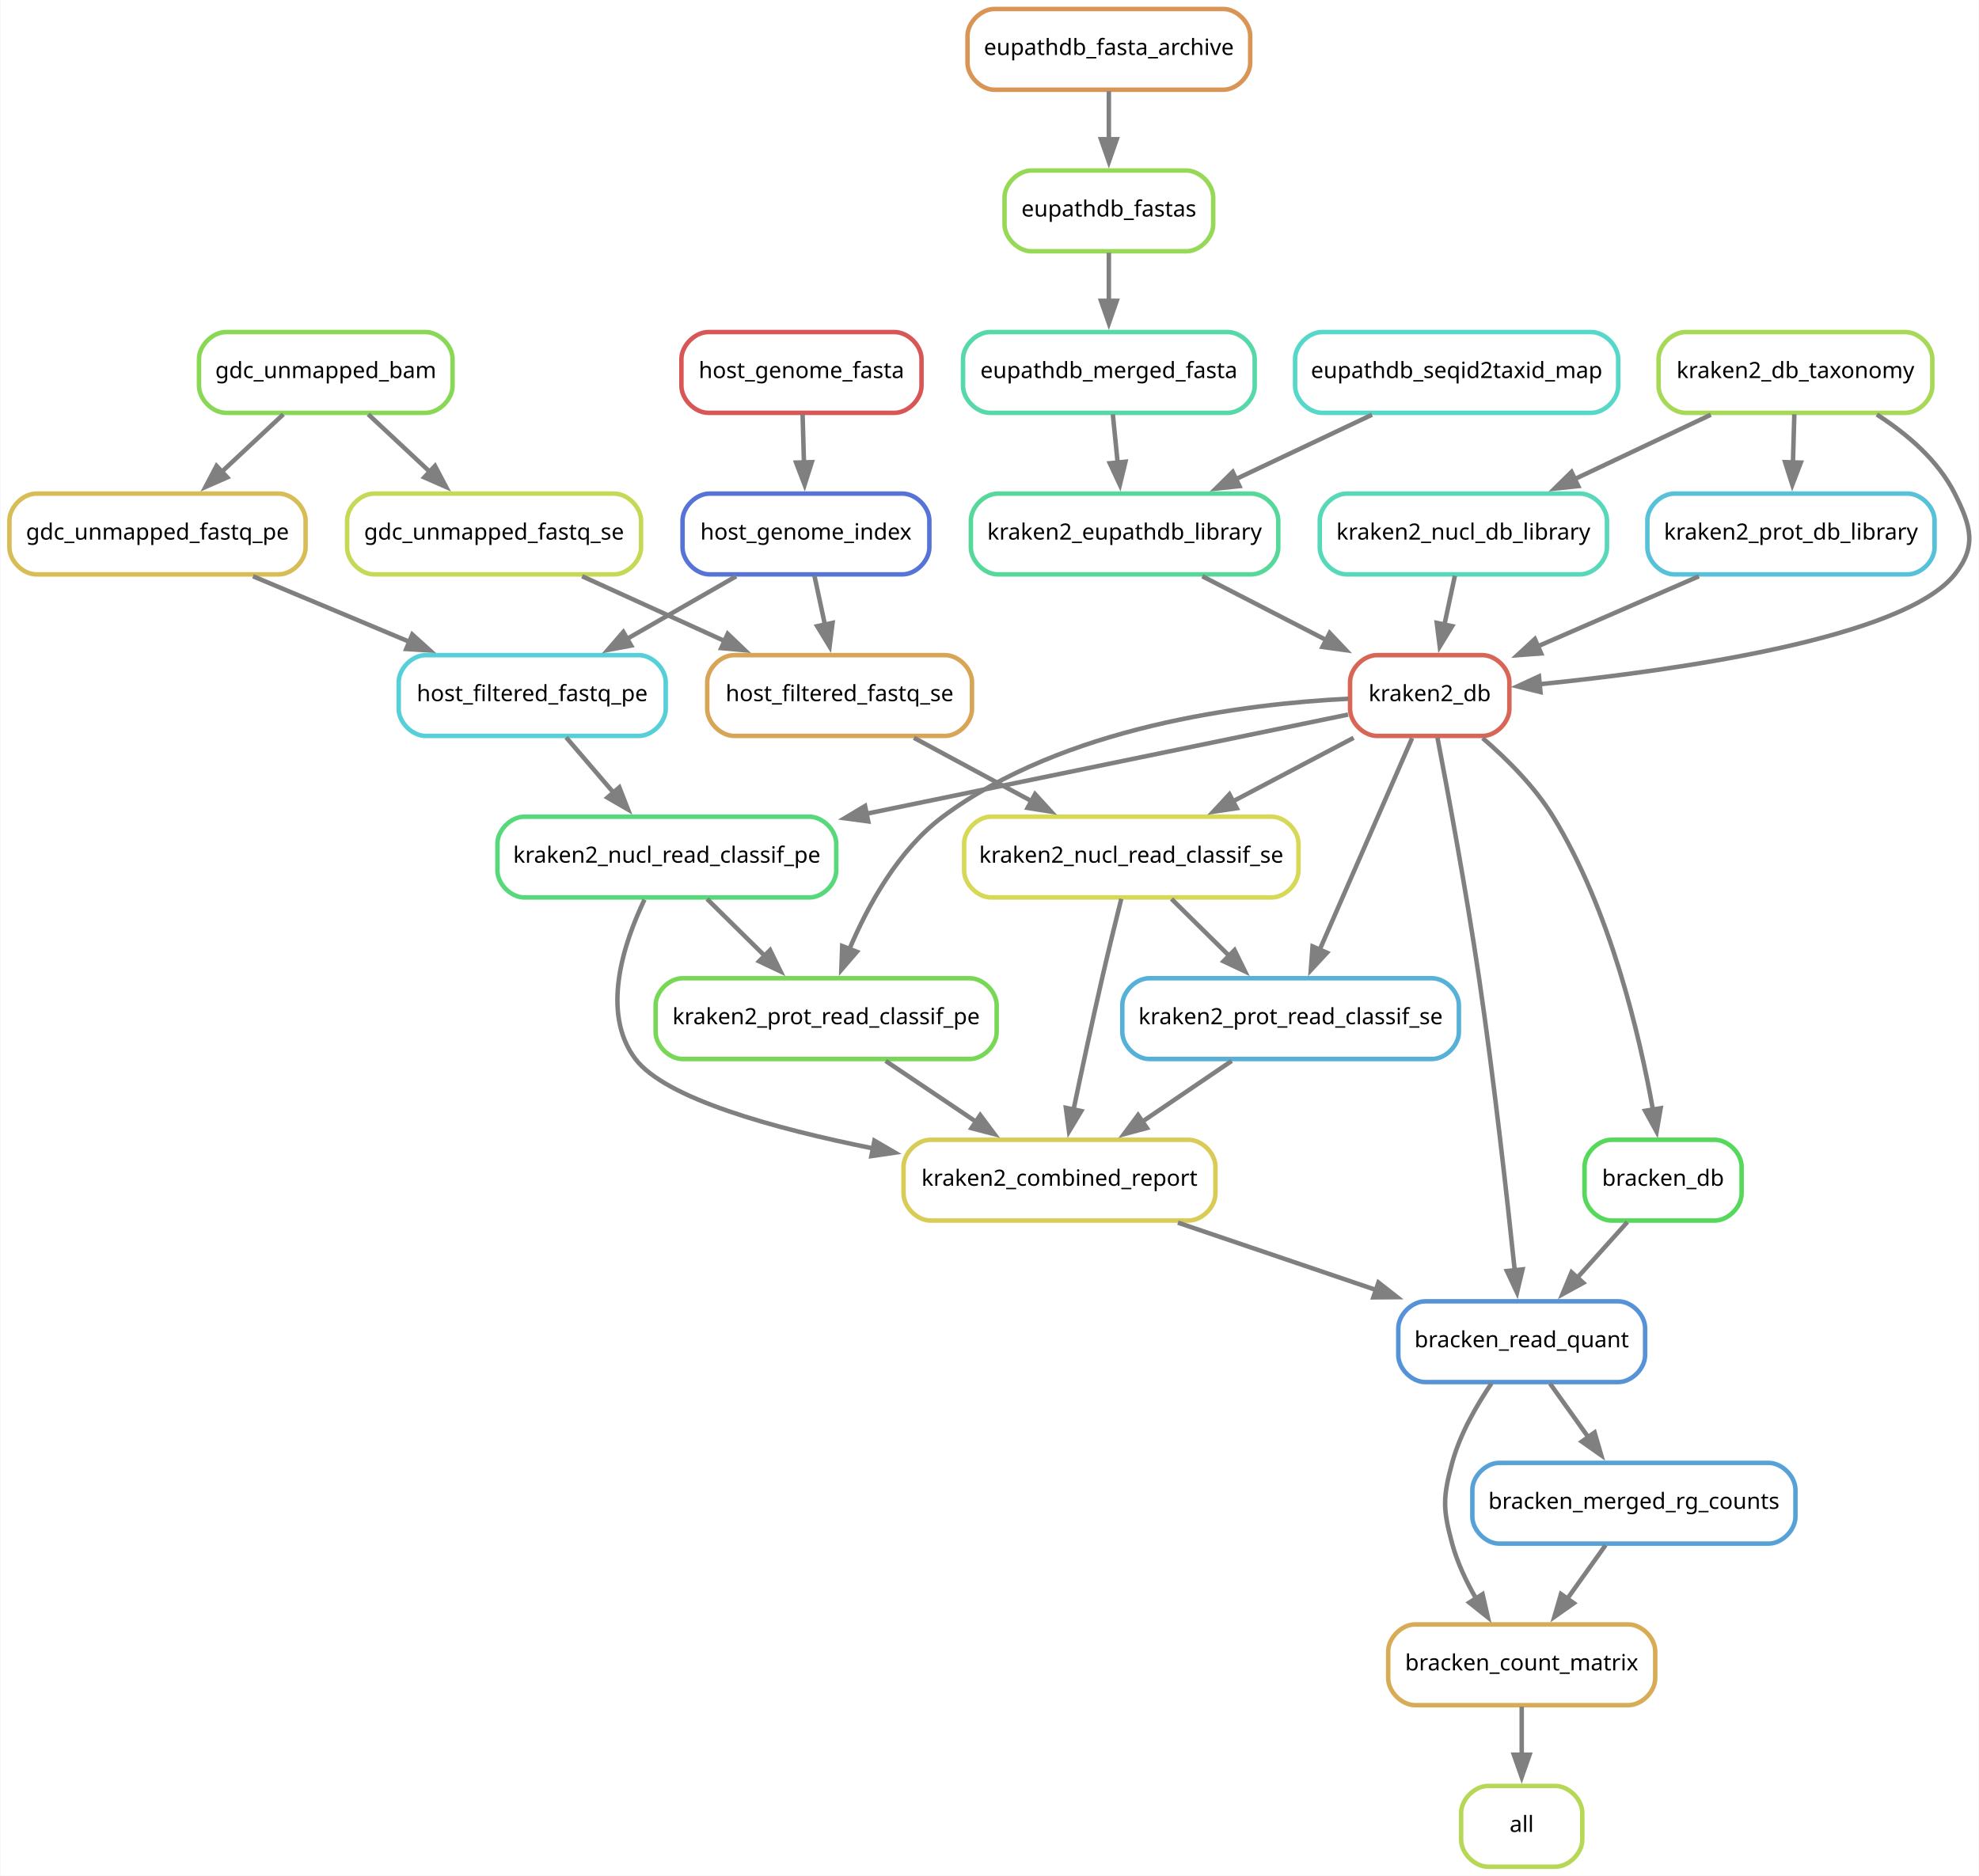
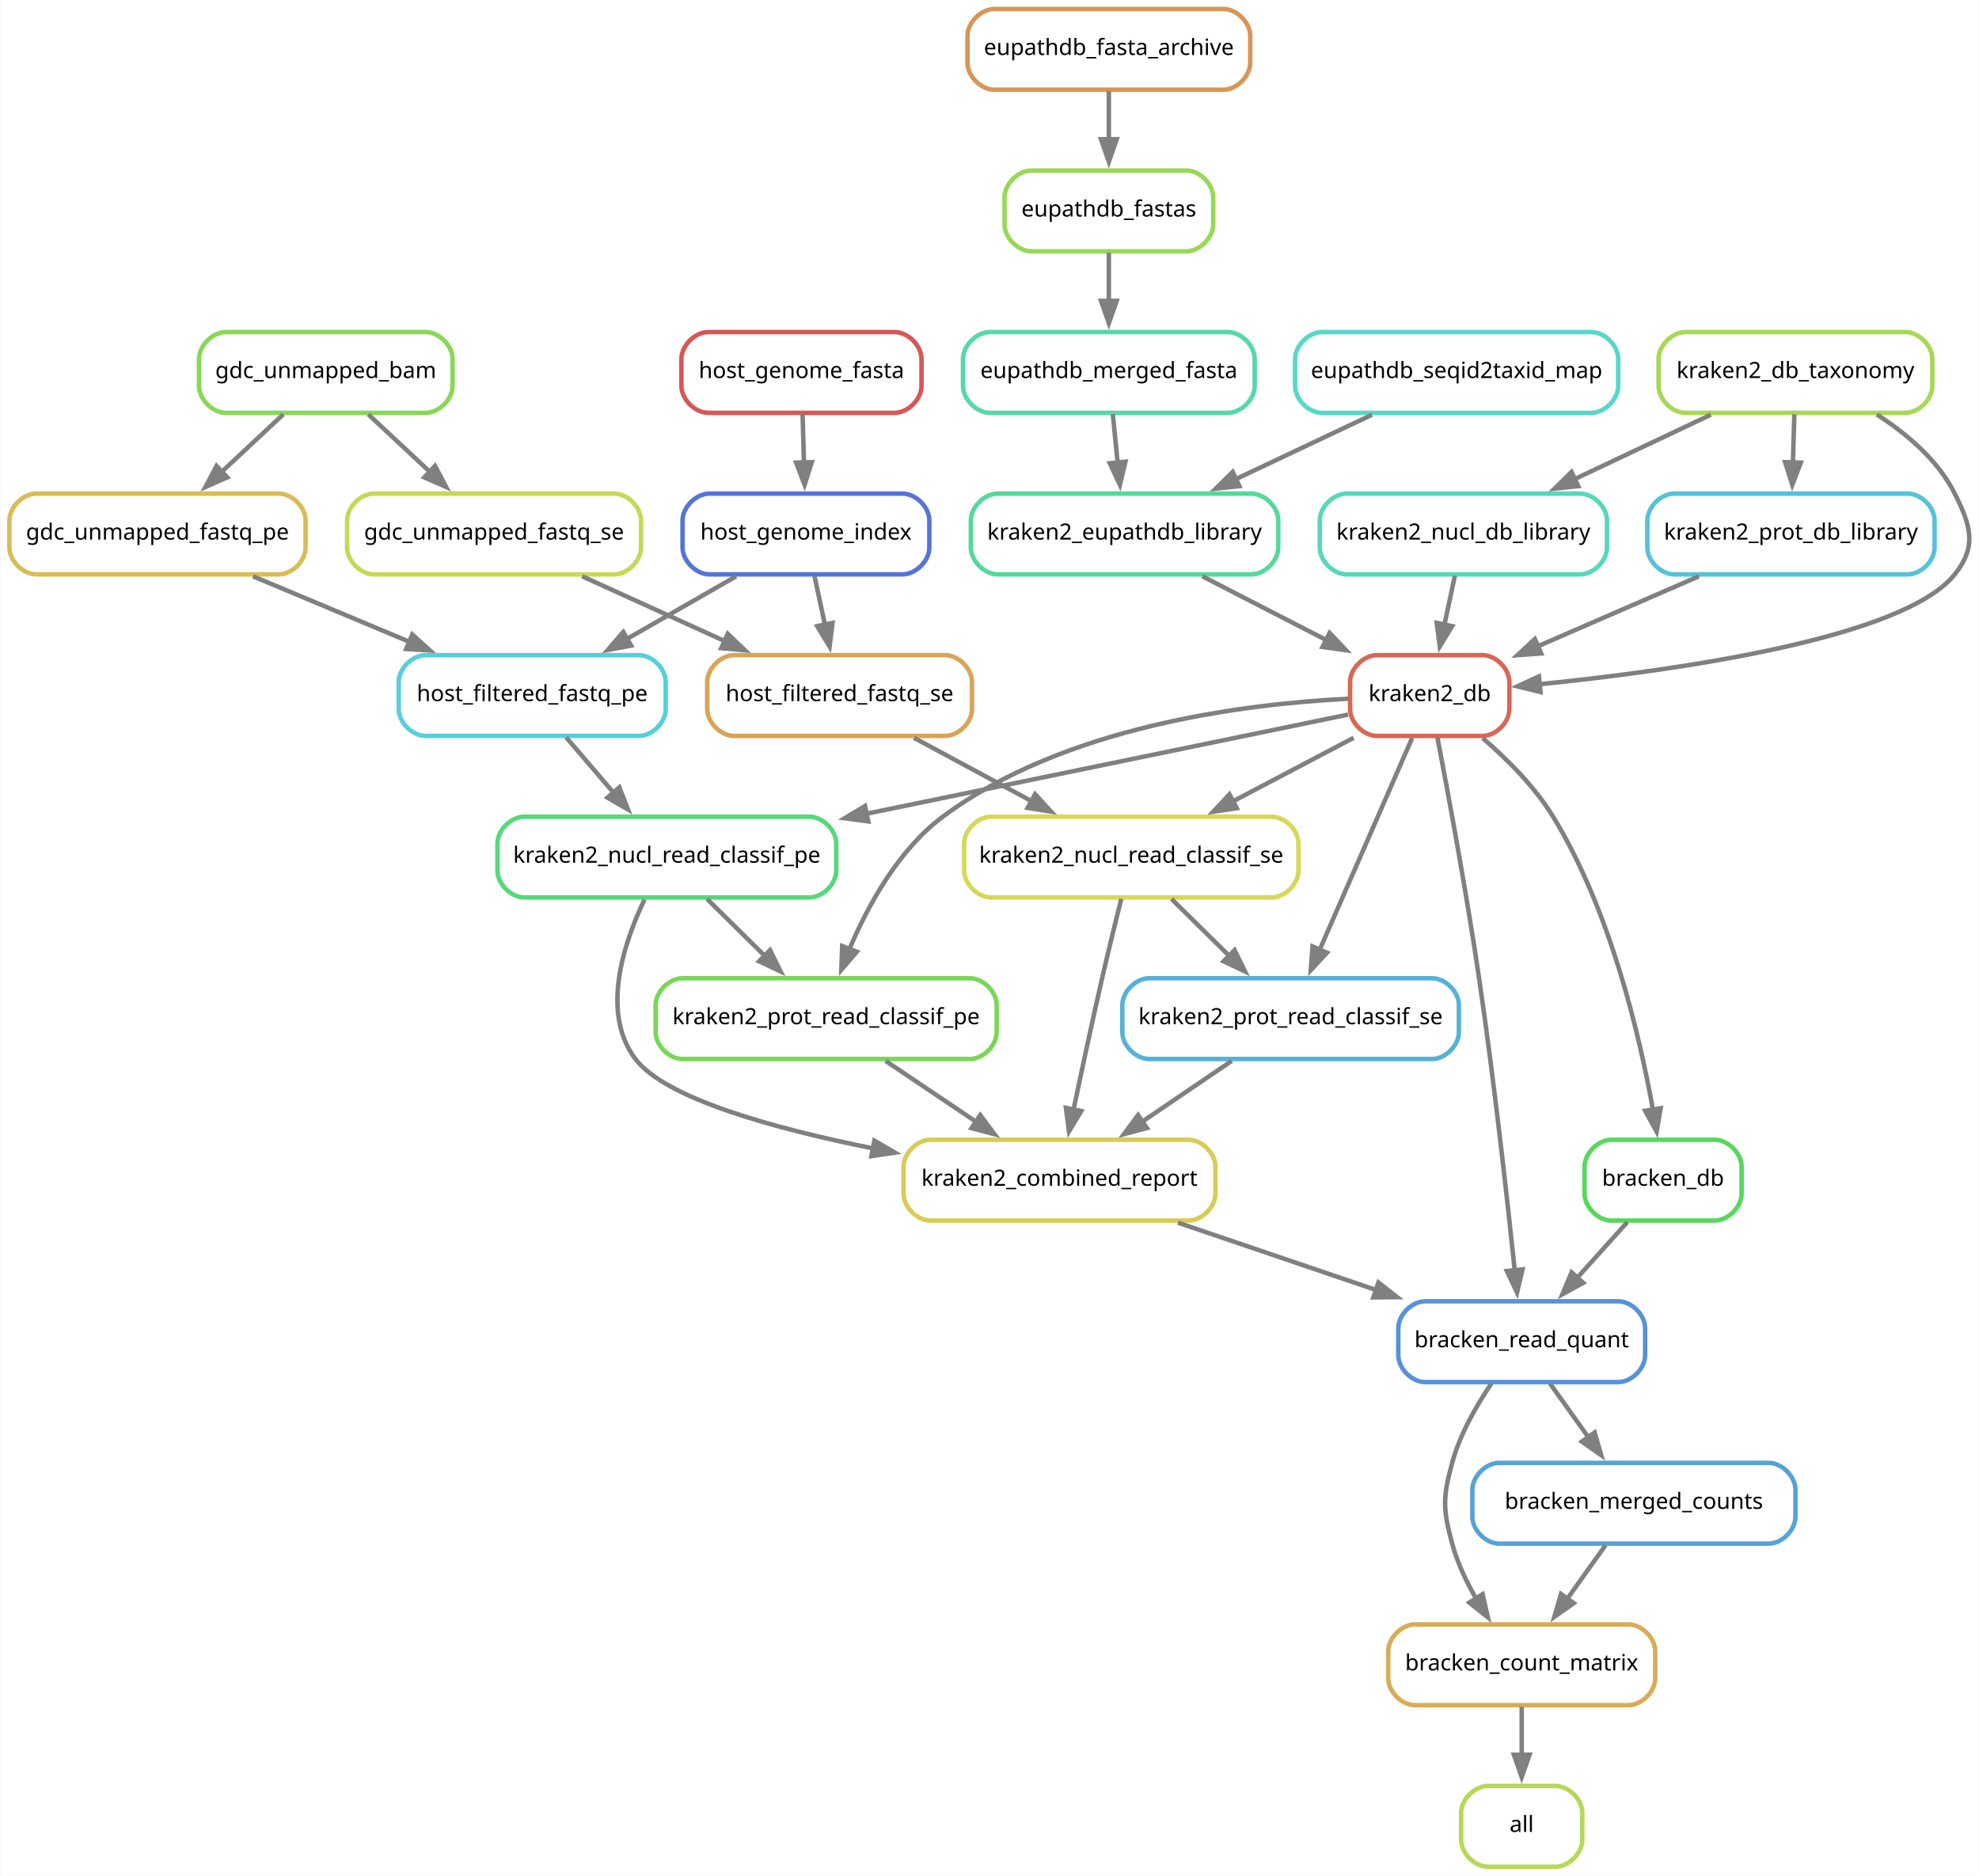
<svg xmlns="http://www.w3.org/2000/svg" width="882pt" height="836pt" viewBox="0.00 0.00 881.61 836.00">
  <g id="graph0" class="graph" transform="scale(1 1) rotate(0) translate(4 832)">
    <polygon fill="white" stroke="none" points="-4,4 -4,-832 877.61,-832 877.61,4 -4,4" />
    <g id="node1" class="node">
      <path fill="none" stroke="#b6d856" stroke-width="2" d="M689,-36C689,-36 659,-36 659,-36 653,-36 647,-30 647,-24 647,-24 647,-12 647,-12 647,-6 653,0 659,0 659,0 689,0 689,0 695,0 701,-6 701,-12 701,-12 701,-24 701,-24 701,-30 695,-36 689,-36" />
      <text text-anchor="middle" x="674" y="-15.5" font-family="sans" font-size="10.00">all</text>
    </g>
    <g id="node2" class="node">
      <path fill="none" stroke="#d8ac56" stroke-width="2" d="M721.5,-108C721.5,-108 626.5,-108 626.5,-108 620.5,-108 614.5,-102 614.5,-96 614.5,-96 614.5,-84 614.5,-84 614.5,-78 620.5,-72 626.5,-72 626.5,-72 721.5,-72 721.5,-72 727.5,-72 733.5,-78 733.5,-84 733.5,-84 733.5,-96 733.5,-96 733.5,-102 727.5,-108 721.5,-108" />
      <text text-anchor="middle" x="674" y="-87.5" font-family="sans" font-size="10.00">bracken_count_matrix</text>
    </g>
    <g id="edge1" class="edge">
      <path fill="none" stroke="grey" stroke-width="2" d="M674,-71.34C674,-64.75 674,-57.08 674,-49.67" />
      <polygon fill="grey" stroke="grey" stroke-width="2" points="677.5,-49.93 674,-39.93 670.5,-49.93 677.5,-49.93" />
    </g>
    <g id="node3" class="node">
      <path fill="none" stroke="#5692d8" stroke-width="2" d="M717,-252C717,-252 631,-252 631,-252 625,-252 619,-246 619,-240 619,-240 619,-228 619,-228 619,-222 625,-216 631,-216 631,-216 717,-216 717,-216 723,-216 729,-222 729,-228 729,-228 729,-240 729,-240 729,-246 723,-252 717,-252" />
      <text text-anchor="middle" x="674" y="-231.5" font-family="sans" font-size="10.00">bracken_read_quant</text>
    </g>
    <g id="edge3" class="edge">
      <path fill="none" stroke="grey" stroke-width="2" d="M660.53,-215.43C653.84,-205.59 646.46,-192.76 643,-180 638.82,-164.56 638.82,-159.44 643,-144 645.3,-135.53 649.32,-127.02 653.73,-119.38" />
      <polygon fill="grey" stroke="grey" stroke-width="2" points="656.56,-121.46 658.92,-111.13 650.63,-117.73 656.56,-121.46" />
    </g>
    <g id="node26" class="node">
      <path fill="none" stroke="#56a2d8" stroke-width="2" d="M784,-180C784,-180 664,-180 664,-180 658,-180 652,-174 652,-168 652,-168 652,-156 652,-156 652,-150 658,-144 664,-144 664,-144 784,-144 784,-144 790,-144 796,-150 796,-156 796,-156 796,-168 796,-168 796,-174 790,-180 784,-180" />
-       <text text-anchor="middle" x="724" y="-159.5" font-family="sans" font-size="10.00">bracken_merged_rg_counts</text>
+       <text text-anchor="middle" x="724" y="-159.5" font-family="sans" font-size="10.00">bracken_merged_counts</text>
    </g>
    <g id="edge37" class="edge">
      <path fill="none" stroke="grey" stroke-width="2" d="M686.62,-215.34C691.79,-208.1 697.91,-199.53 703.68,-191.45" />
      <polygon fill="grey" stroke="grey" stroke-width="2" points="706.49,-193.54 709.45,-183.37 700.79,-189.47 706.49,-193.54" />
    </g>
    <g id="node4" class="node">
      <path fill="none" stroke="#d8cb56" stroke-width="2" d="M525.5,-324C525.5,-324 410.5,-324 410.5,-324 404.5,-324 398.5,-318 398.5,-312 398.5,-312 398.5,-300 398.5,-300 398.5,-294 404.5,-288 410.5,-288 410.5,-288 525.5,-288 525.5,-288 531.5,-288 537.5,-294 537.5,-300 537.5,-300 537.5,-312 537.5,-312 537.5,-318 531.5,-324 525.5,-324" />
      <text text-anchor="middle" x="468" y="-303.5" font-family="sans" font-size="10.00">kraken2_combined_report</text>
    </g>
    <g id="edge5" class="edge">
      <path fill="none" stroke="grey" stroke-width="2" d="M520.78,-287.06C547.68,-277.93 580.62,-266.73 609.06,-257.07" />
      <polygon fill="grey" stroke="grey" stroke-width="2" points="610.15,-260.39 618.49,-253.86 607.89,-253.77 610.15,-260.39" />
    </g>
    <g id="node5" class="node">
      <path fill="none" stroke="#56d87b" stroke-width="2" d="M356.5,-468C356.5,-468 229.5,-468 229.5,-468 223.5,-468 217.5,-462 217.5,-456 217.5,-456 217.5,-444 217.5,-444 217.5,-438 223.5,-432 229.5,-432 229.5,-432 356.5,-432 356.5,-432 362.5,-432 368.5,-438 368.5,-444 368.5,-444 368.5,-456 368.5,-456 368.5,-462 362.5,-468 356.5,-468" />
      <text text-anchor="middle" x="293" y="-447.5" font-family="sans" font-size="10.00">kraken2_nucl_read_classif_pe</text>
    </g>
    <g id="edge10" class="edge">
      <path fill="none" stroke="grey" stroke-width="2" d="M283.04,-431.05C273.73,-411.59 263.41,-380.57 279,-360 292.33,-342.41 340.55,-329.06 384.95,-320.15" />
      <polygon fill="grey" stroke="grey" stroke-width="2" points="385.51,-323.61 394.67,-318.27 384.18,-316.73 385.51,-323.61" />
    </g>
    <g id="node19" class="node">
      <path fill="none" stroke="#78d856" stroke-width="2" d="M428,-396C428,-396 300,-396 300,-396 294,-396 288,-390 288,-384 288,-384 288,-372 288,-372 288,-366 294,-360 300,-360 300,-360 428,-360 428,-360 434,-360 440,-366 440,-372 440,-372 440,-384 440,-384 440,-390 434,-396 428,-396" />
      <text text-anchor="middle" x="364" y="-375.5" font-family="sans" font-size="10.00">kraken2_prot_read_classif_pe</text>
    </g>
    <g id="edge27" class="edge">
      <path fill="none" stroke="grey" stroke-width="2" d="M310.92,-431.34C318.76,-423.6 328.14,-414.36 336.81,-405.81" />
      <polygon fill="grey" stroke="grey" stroke-width="2" points="339.02,-408.54 343.69,-399.03 334.11,-403.56 339.02,-408.54" />
    </g>
    <g id="node6" class="node">
      <path fill="none" stroke="#56d0d8" stroke-width="2" d="M280.5,-540C280.5,-540 185.5,-540 185.5,-540 179.5,-540 173.5,-534 173.5,-528 173.5,-528 173.5,-516 173.5,-516 173.5,-510 179.5,-504 185.5,-504 185.5,-504 280.5,-504 280.5,-504 286.5,-504 292.5,-510 292.5,-516 292.5,-516 292.5,-528 292.5,-528 292.5,-534 286.5,-540 280.5,-540" />
      <text text-anchor="middle" x="233" y="-519.5" font-family="sans" font-size="10.00">host_filtered_fastq_pe</text>
    </g>
    <g id="edge12" class="edge">
      <path fill="none" stroke="grey" stroke-width="2" d="M248.14,-503.34C254.56,-495.85 262.19,-486.95 269.32,-478.63" />
      <polygon fill="grey" stroke="grey" stroke-width="2" points="271.84,-481.07 275.69,-471.2 266.52,-476.51 271.84,-481.07" />
    </g>
    <g id="node7" class="node">
      <path fill="none" stroke="#d8bc56" stroke-width="2" d="M120,-612C120,-612 12,-612 12,-612 6,-612 0,-606 0,-600 0,-600 0,-588 0,-588 0,-582 6,-576 12,-576 12,-576 120,-576 120,-576 126,-576 132,-582 132,-588 132,-588 132,-600 132,-600 132,-606 126,-612 120,-612" />
      <text text-anchor="middle" x="66" y="-591.5" font-family="sans" font-size="10.00">gdc_unmapped_fastq_pe</text>
    </g>
    <g id="edge14" class="edge">
      <path fill="none" stroke="grey" stroke-width="2" d="M108.57,-575.15C129.79,-566.26 155.69,-555.41 178.35,-545.91" />
      <polygon fill="grey" stroke="grey" stroke-width="2" points="179.55,-549.2 187.42,-542.1 176.85,-542.74 179.55,-549.2" />
    </g>
    <g id="node8" class="node">
      <path fill="none" stroke="#88d856" stroke-width="2" d="M185.5,-684C185.5,-684 96.5,-684 96.5,-684 90.5,-684 84.5,-678 84.5,-672 84.5,-672 84.5,-660 84.5,-660 84.5,-654 90.5,-648 96.5,-648 96.5,-648 185.5,-648 185.5,-648 191.5,-648 197.5,-654 197.5,-660 197.5,-660 197.5,-672 197.5,-672 197.5,-678 191.5,-684 185.5,-684" />
      <text text-anchor="middle" x="141" y="-663.5" font-family="sans" font-size="10.00">gdc_unmapped_bam</text>
    </g>
    <g id="edge15" class="edge">
      <path fill="none" stroke="grey" stroke-width="2" d="M122.07,-647.34C113.7,-639.52 103.67,-630.16 94.43,-621.53" />
      <polygon fill="grey" stroke="grey" stroke-width="2" points="97.09,-619.23 87.39,-614.97 92.32,-624.35 97.09,-619.23" />
    </g>
    <g id="node24" class="node">
      <path fill="none" stroke="#c6d856" stroke-width="2" d="M269.5,-612C269.5,-612 162.5,-612 162.5,-612 156.5,-612 150.5,-606 150.5,-600 150.5,-600 150.5,-588 150.5,-588 150.5,-582 156.5,-576 162.5,-576 162.5,-576 269.5,-576 269.5,-576 275.5,-576 281.5,-582 281.5,-588 281.5,-588 281.5,-600 281.5,-600 281.5,-606 275.5,-612 269.5,-612" />
      <text text-anchor="middle" x="216" y="-591.5" font-family="sans" font-size="10.00">gdc_unmapped_fastq_se</text>
    </g>
    <g id="edge34" class="edge">
      <path fill="none" stroke="grey" stroke-width="2" d="M159.93,-647.34C168.3,-639.52 178.33,-630.16 187.57,-621.53" />
      <polygon fill="grey" stroke="grey" stroke-width="2" points="189.68,-624.35 194.61,-614.97 184.91,-619.23 189.68,-624.35" />
    </g>
    <g id="node9" class="node">
      <path fill="none" stroke="#5673d8" stroke-width="2" d="M398,-612C398,-612 312,-612 312,-612 306,-612 300,-606 300,-600 300,-600 300,-588 300,-588 300,-582 306,-576 312,-576 312,-576 398,-576 398,-576 404,-576 410,-582 410,-588 410,-588 410,-600 410,-600 410,-606 404,-612 398,-612" />
      <text text-anchor="middle" x="355" y="-591.5" font-family="sans" font-size="10.00">host_genome_index</text>
    </g>
    <g id="edge13" class="edge">
      <path fill="none" stroke="grey" stroke-width="2" d="M323.9,-575.15C309.13,-566.68 291.25,-556.42 275.27,-547.25" />
      <polygon fill="grey" stroke="grey" stroke-width="2" points="277.09,-544.26 266.67,-542.32 273.6,-550.33 277.09,-544.26" />
    </g>
    <g id="node23" class="node">
      <path fill="none" stroke="#d8a456" stroke-width="2" d="M417,-540C417,-540 323,-540 323,-540 317,-540 311,-534 311,-528 311,-528 311,-516 311,-516 311,-510 317,-504 323,-504 323,-504 417,-504 417,-504 423,-504 429,-510 429,-516 429,-516 429,-528 429,-528 429,-534 423,-540 417,-540" />
      <text text-anchor="middle" x="370" y="-519.5" font-family="sans" font-size="10.00">host_filtered_fastq_se</text>
    </g>
    <g id="edge32" class="edge">
      <path fill="none" stroke="grey" stroke-width="2" d="M358.79,-575.34C360.21,-568.67 361.88,-560.89 363.49,-553.39" />
      <polygon fill="grey" stroke="grey" stroke-width="2" points="366.86,-554.37 365.53,-543.86 360.01,-552.91 366.86,-554.37" />
    </g>
    <g id="node10" class="node">
      <path fill="none" stroke="#d85656" stroke-width="2" d="M394.5,-684C394.5,-684 311.5,-684 311.5,-684 305.5,-684 299.5,-678 299.5,-672 299.5,-672 299.5,-660 299.5,-660 299.5,-654 305.5,-648 311.5,-648 311.5,-648 394.5,-648 394.5,-648 400.5,-648 406.5,-654 406.5,-660 406.5,-660 406.5,-672 406.5,-672 406.5,-678 400.5,-684 394.5,-684" />
      <text text-anchor="middle" x="353" y="-663.5" font-family="sans" font-size="10.00">host_genome_fasta</text>
    </g>
    <g id="edge16" class="edge">
      <path fill="none" stroke="grey" stroke-width="2" d="M353.5,-647.34C353.69,-640.75 353.91,-633.08 354.12,-625.67" />
      <polygon fill="grey" stroke="grey" stroke-width="2" points="357.61,-626.02 354.4,-615.93 350.62,-625.82 357.61,-626.02" />
    </g>
    <g id="node11" class="node">
      <path fill="none" stroke="#d86656" stroke-width="2" d="M656.5,-540C656.5,-540 609.5,-540 609.5,-540 603.5,-540 597.5,-534 597.5,-528 597.5,-528 597.5,-516 597.5,-516 597.5,-510 603.5,-504 609.5,-504 609.5,-504 656.5,-504 656.5,-504 662.5,-504 668.5,-510 668.5,-516 668.5,-516 668.5,-528 668.5,-528 668.5,-534 662.5,-540 656.5,-540" />
      <text text-anchor="middle" x="633" y="-519.5" font-family="sans" font-size="10.00">kraken2_db</text>
    </g>
    <g id="edge6" class="edge">
      <path fill="none" stroke="grey" stroke-width="2" d="M636.45,-503.25C641.08,-479.06 649.36,-434.37 655,-396 661.66,-350.68 667.53,-297.91 670.92,-265.48" />
      <polygon fill="grey" stroke="grey" stroke-width="2" points="674.36,-266.23 671.91,-255.92 667.4,-265.51 674.36,-266.23" />
    </g>
    <g id="edge11" class="edge">
      <path fill="none" stroke="grey" stroke-width="2" d="M596.61,-513.51C545.71,-503.03 451.62,-483.66 381.62,-469.25" />
      <polygon fill="grey" stroke="grey" stroke-width="2" points="382.75,-465.91 372.25,-467.32 381.34,-472.76 382.75,-465.91" />
    </g>
    <g id="edge26" class="edge">
      <path fill="none" stroke="grey" stroke-width="2" d="M596.72,-520.57C550.44,-518.27 469.94,-508.22 416,-468 396.23,-453.26 382.68,-428.59 374.37,-408.97" />
      <polygon fill="grey" stroke="grey" stroke-width="2" points="377.68,-407.8 370.77,-399.77 371.16,-410.35 377.68,-407.8" />
    </g>
    <g id="node21" class="node">
      <path fill="none" stroke="#56d85b" stroke-width="2" d="M760,-324C760,-324 714,-324 714,-324 708,-324 702,-318 702,-312 702,-312 702,-300 702,-300 702,-294 708,-288 714,-288 714,-288 760,-288 760,-288 766,-288 772,-294 772,-300 772,-300 772,-312 772,-312 772,-318 766,-324 760,-324" />
      <text text-anchor="middle" x="737" y="-303.5" font-family="sans" font-size="10.00">bracken_db</text>
    </g>
    <g id="edge29" class="edge">
      <path fill="none" stroke="grey" stroke-width="2" d="M656.59,-503.03C667.5,-493.65 679.83,-481.34 688,-468 713.35,-426.62 726.44,-371.15 732.5,-337.3" />
      <polygon fill="grey" stroke="grey" stroke-width="2" points="735.92,-338.06 734.12,-327.62 729.01,-336.91 735.92,-338.06" />
    </g>
    <g id="node22" class="node">
      <path fill="none" stroke="#d6d856" stroke-width="2" d="M562.5,-468C562.5,-468 437.5,-468 437.5,-468 431.5,-468 425.5,-462 425.5,-456 425.5,-456 425.5,-444 425.5,-444 425.5,-438 431.5,-432 437.5,-432 437.5,-432 562.5,-432 562.5,-432 568.5,-432 574.5,-438 574.5,-444 574.5,-444 574.5,-456 574.5,-456 574.5,-462 568.5,-468 562.5,-468" />
      <text text-anchor="middle" x="500" y="-447.5" font-family="sans" font-size="10.00">kraken2_nucl_read_classif_se</text>
    </g>
    <g id="edge31" class="edge">
      <path fill="none" stroke="grey" stroke-width="2" d="M599.09,-503.15C582.76,-494.56 562.93,-484.12 545.32,-474.85" />
      <polygon fill="grey" stroke="grey" stroke-width="2" points="547,-471.78 536.52,-470.22 543.74,-477.98 547,-471.78" />
    </g>
    <g id="node25" class="node">
      <path fill="none" stroke="#56b1d8" stroke-width="2" d="M634,-396C634,-396 508,-396 508,-396 502,-396 496,-390 496,-384 496,-384 496,-372 496,-372 496,-366 502,-360 508,-360 508,-360 634,-360 634,-360 640,-360 646,-366 646,-372 646,-372 646,-384 646,-384 646,-390 640,-396 634,-396" />
      <text text-anchor="middle" x="571" y="-375.5" font-family="sans" font-size="10.00">kraken2_prot_read_classif_se</text>
    </g>
    <g id="edge36" class="edge">
      <path fill="none" stroke="grey" stroke-width="2" d="M625.15,-503.02C614.76,-479.22 596.31,-436.97 583.87,-408.48" />
      <polygon fill="grey" stroke="grey" stroke-width="2" points="587.21,-407.38 580,-399.61 580.79,-410.18 587.21,-407.38" />
    </g>
    <g id="node12" class="node">
      <path fill="none" stroke="#a7d856" stroke-width="2" d="M845,-684C845,-684 747,-684 747,-684 741,-684 735,-678 735,-672 735,-672 735,-660 735,-660 735,-654 741,-648 747,-648 747,-648 845,-648 845,-648 851,-648 857,-654 857,-660 857,-660 857,-672 857,-672 857,-678 851,-684 845,-684" />
      <text text-anchor="middle" x="796" y="-663.5" font-family="sans" font-size="10.00">kraken2_db_taxonomy</text>
    </g>
    <g id="edge20" class="edge">
      <path fill="none" stroke="grey" stroke-width="2" d="M832.29,-647.23C845.75,-638.6 859.55,-626.85 867,-612 874.17,-597.7 876.99,-588.5 867,-576 844.29,-547.57 743.62,-533.26 681.96,-527.04" />
      <polygon fill="grey" stroke="grey" stroke-width="2" points="682.36,-523.56 672.07,-526.09 681.69,-530.53 682.36,-523.56" />
    </g>
    <g id="node13" class="node">
      <path fill="none" stroke="#56d8b9" stroke-width="2" d="M700,-612C700,-612 596,-612 596,-612 590,-612 584,-606 584,-600 584,-600 584,-588 584,-588 584,-582 590,-576 596,-576 596,-576 700,-576 700,-576 706,-576 712,-582 712,-588 712,-588 712,-600 712,-600 712,-606 706,-612 700,-612" />
      <text text-anchor="middle" x="648" y="-591.5" font-family="sans" font-size="10.00">kraken2_nucl_db_library</text>
    </g>
    <g id="edge21" class="edge">
      <path fill="none" stroke="grey" stroke-width="2" d="M758.27,-647.15C739.81,-638.43 717.36,-627.81 697.54,-618.43" />
      <polygon fill="grey" stroke="grey" stroke-width="2" points="699.19,-615.34 688.65,-614.23 696.2,-621.67 699.19,-615.34" />
    </g>
    <g id="node20" class="node">
      <path fill="none" stroke="#56c1d8" stroke-width="2" d="M846,-612C846,-612 742,-612 742,-612 736,-612 730,-606 730,-600 730,-600 730,-588 730,-588 730,-582 736,-576 742,-576 742,-576 846,-576 846,-576 852,-576 858,-582 858,-588 858,-588 858,-600 858,-600 858,-606 852,-612 846,-612" />
      <text text-anchor="middle" x="794" y="-591.5" font-family="sans" font-size="10.00">kraken2_prot_db_library</text>
    </g>
    <g id="edge28" class="edge">
      <path fill="none" stroke="grey" stroke-width="2" d="M795.5,-647.34C795.31,-640.75 795.09,-633.08 794.88,-625.67" />
      <polygon fill="grey" stroke="grey" stroke-width="2" points="798.38,-625.82 794.6,-615.93 791.39,-626.02 798.38,-625.82" />
    </g>
    <g id="edge19" class="edge">
      <path fill="none" stroke="grey" stroke-width="2" d="M644.21,-575.34C642.79,-568.67 641.12,-560.89 639.51,-553.39" />
      <polygon fill="grey" stroke="grey" stroke-width="2" points="642.99,-552.91 637.47,-543.86 636.14,-554.37 642.99,-552.91" />
    </g>
    <g id="node14" class="node">
      <path fill="none" stroke="#56d89a" stroke-width="2" d="M553.5,-612C553.5,-612 440.5,-612 440.5,-612 434.5,-612 428.5,-606 428.5,-600 428.5,-600 428.5,-588 428.5,-588 428.5,-582 434.5,-576 440.5,-576 440.5,-576 553.5,-576 553.5,-576 559.5,-576 565.5,-582 565.5,-588 565.5,-588 565.5,-600 565.5,-600 565.5,-606 559.5,-612 553.5,-612" />
      <text text-anchor="middle" x="497" y="-591.5" font-family="sans" font-size="10.00">kraken2_eupathdb_library</text>
    </g>
    <g id="edge18" class="edge">
      <path fill="none" stroke="grey" stroke-width="2" d="M531.67,-575.15C548.46,-566.52 568.84,-556.02 586.91,-546.72" />
      <polygon fill="grey" stroke="grey" stroke-width="2" points="588.41,-549.89 595.7,-542.2 585.21,-543.66 588.41,-549.89" />
    </g>
    <g id="node15" class="node">
      <path fill="none" stroke="#56d8c9" stroke-width="2" d="M705,-684C705,-684 585,-684 585,-684 579,-684 573,-678 573,-672 573,-672 573,-660 573,-660 573,-654 579,-648 585,-648 585,-648 705,-648 705,-648 711,-648 717,-654 717,-660 717,-660 717,-672 717,-672 717,-678 711,-684 705,-684" />
      <text text-anchor="middle" x="645" y="-663.5" font-family="sans" font-size="10.00">eupathdb_seqid2taxid_map</text>
    </g>
    <g id="edge22" class="edge">
      <path fill="none" stroke="grey" stroke-width="2" d="M607.27,-647.15C588.81,-638.43 566.36,-627.81 546.54,-618.43" />
      <polygon fill="grey" stroke="grey" stroke-width="2" points="548.19,-615.34 537.65,-614.23 545.2,-621.67 548.19,-615.34" />
    </g>
    <g id="node16" class="node">
      <path fill="none" stroke="#56d8a9" stroke-width="2" d="M543,-684C543,-684 437,-684 437,-684 431,-684 425,-678 425,-672 425,-672 425,-660 425,-660 425,-654 431,-648 437,-648 437,-648 543,-648 543,-648 549,-648 555,-654 555,-660 555,-660 555,-672 555,-672 555,-678 549,-684 543,-684" />
      <text text-anchor="middle" x="490" y="-663.5" font-family="sans" font-size="10.00">eupathdb_merged_fasta</text>
    </g>
    <g id="edge23" class="edge">
      <path fill="none" stroke="grey" stroke-width="2" d="M491.77,-647.34C492.42,-640.75 493.19,-633.08 493.93,-625.67" />
      <polygon fill="grey" stroke="grey" stroke-width="2" points="497.4,-626.21 494.91,-615.91 490.43,-625.52 497.4,-626.21" />
    </g>
    <g id="node17" class="node">
      <path fill="none" stroke="#97d856" stroke-width="2" d="M524.5,-756C524.5,-756 455.5,-756 455.5,-756 449.5,-756 443.5,-750 443.5,-744 443.5,-744 443.5,-732 443.5,-732 443.5,-726 449.5,-720 455.5,-720 455.5,-720 524.5,-720 524.5,-720 530.5,-720 536.5,-726 536.5,-732 536.5,-732 536.5,-744 536.5,-744 536.5,-750 530.5,-756 524.5,-756" />
      <text text-anchor="middle" x="490" y="-735.5" font-family="sans" font-size="10.00">eupathdb_fastas</text>
    </g>
    <g id="edge24" class="edge">
      <path fill="none" stroke="grey" stroke-width="2" d="M490,-719.34C490,-712.75 490,-705.08 490,-697.67" />
      <polygon fill="grey" stroke="grey" stroke-width="2" points="493.5,-697.93 490,-687.93 486.5,-697.93 493.5,-697.93" />
    </g>
    <g id="node18" class="node">
      <path fill="none" stroke="#d89556" stroke-width="2" d="M541,-828C541,-828 439,-828 439,-828 433,-828 427,-822 427,-816 427,-816 427,-804 427,-804 427,-798 433,-792 439,-792 439,-792 541,-792 541,-792 547,-792 553,-798 553,-804 553,-804 553,-816 553,-816 553,-822 547,-828 541,-828" />
      <text text-anchor="middle" x="490" y="-807.5" font-family="sans" font-size="10.00">eupathdb_fasta_archive</text>
    </g>
    <g id="edge25" class="edge">
      <path fill="none" stroke="grey" stroke-width="2" d="M490,-791.34C490,-784.75 490,-777.08 490,-769.67" />
      <polygon fill="grey" stroke="grey" stroke-width="2" points="493.5,-769.93 490,-759.93 486.5,-769.93 493.5,-769.93" />
    </g>
    <g id="edge7" class="edge">
      <path fill="none" stroke="grey" stroke-width="2" d="M390.51,-359.15C402.74,-350.93 417.46,-341.02 430.77,-332.06" />
      <polygon fill="grey" stroke="grey" stroke-width="2" points="432.68,-334.99 439.02,-326.5 428.77,-329.18 432.68,-334.99" />
    </g>
    <g id="edge17" class="edge">
      <path fill="none" stroke="grey" stroke-width="2" d="M752.96,-575.15C731.08,-565.64 704.04,-553.89 681.18,-543.95" />
      <polygon fill="grey" stroke="grey" stroke-width="2" points="682.65,-540.77 672.08,-539.99 679.86,-547.19 682.65,-540.77" />
    </g>
    <g id="edge4" class="edge">
      <path fill="none" stroke="grey" stroke-width="2" d="M721.1,-287.34C714.29,-279.77 706.18,-270.75 698.62,-262.35" />
      <polygon fill="grey" stroke="grey" stroke-width="2" points="701.43,-260.24 692.14,-255.15 696.22,-264.93 701.43,-260.24" />
    </g>
    <g id="edge9" class="edge">
      <path fill="none" stroke="grey" stroke-width="2" d="M495.53,-431.37C492.96,-421.07 489.71,-407.82 487,-396 482.54,-376.56 477.86,-354.65 474.26,-337.43" />
      <polygon fill="grey" stroke="grey" stroke-width="2" points="477.7,-336.81 472.24,-327.73 470.85,-338.23 477.7,-336.81" />
    </g>
    <g id="edge35" class="edge">
      <path fill="none" stroke="grey" stroke-width="2" d="M517.92,-431.34C525.76,-423.6 535.14,-414.36 543.81,-405.81" />
      <polygon fill="grey" stroke="grey" stroke-width="2" points="546.02,-408.54 550.69,-399.03 541.11,-403.56 546.02,-408.54" />
    </g>
    <g id="edge30" class="edge">
      <path fill="none" stroke="grey" stroke-width="2" d="M403.14,-503.15C419.03,-494.6 438.3,-484.22 455.45,-474.99" />
      <polygon fill="grey" stroke="grey" stroke-width="2" points="457.11,-478.07 464.25,-470.25 453.79,-471.91 457.11,-478.07" />
    </g>
    <g id="edge33" class="edge">
      <path fill="none" stroke="grey" stroke-width="2" d="M255.26,-575.15C274.55,-566.38 298.05,-555.71 318.74,-546.3" />
      <polygon fill="grey" stroke="grey" stroke-width="2" points="320.13,-549.51 327.79,-542.19 317.24,-543.14 320.13,-549.51" />
    </g>
    <g id="edge8" class="edge">
      <path fill="none" stroke="grey" stroke-width="2" d="M544.74,-359.15C532.64,-350.93 518.06,-341.02 504.87,-332.06" />
      <polygon fill="grey" stroke="grey" stroke-width="2" points="506.95,-329.24 496.71,-326.51 503.02,-335.03 506.95,-329.24" />
    </g>
    <g id="edge2" class="edge">
      <path fill="none" stroke="grey" stroke-width="2" d="M711.38,-143.34C706.21,-136.1 700.09,-127.53 694.32,-119.45" />
      <polygon fill="grey" stroke="grey" stroke-width="2" points="697.21,-117.47 688.55,-111.37 691.51,-121.54 697.21,-117.47" />
    </g>
  </g>
</svg>
